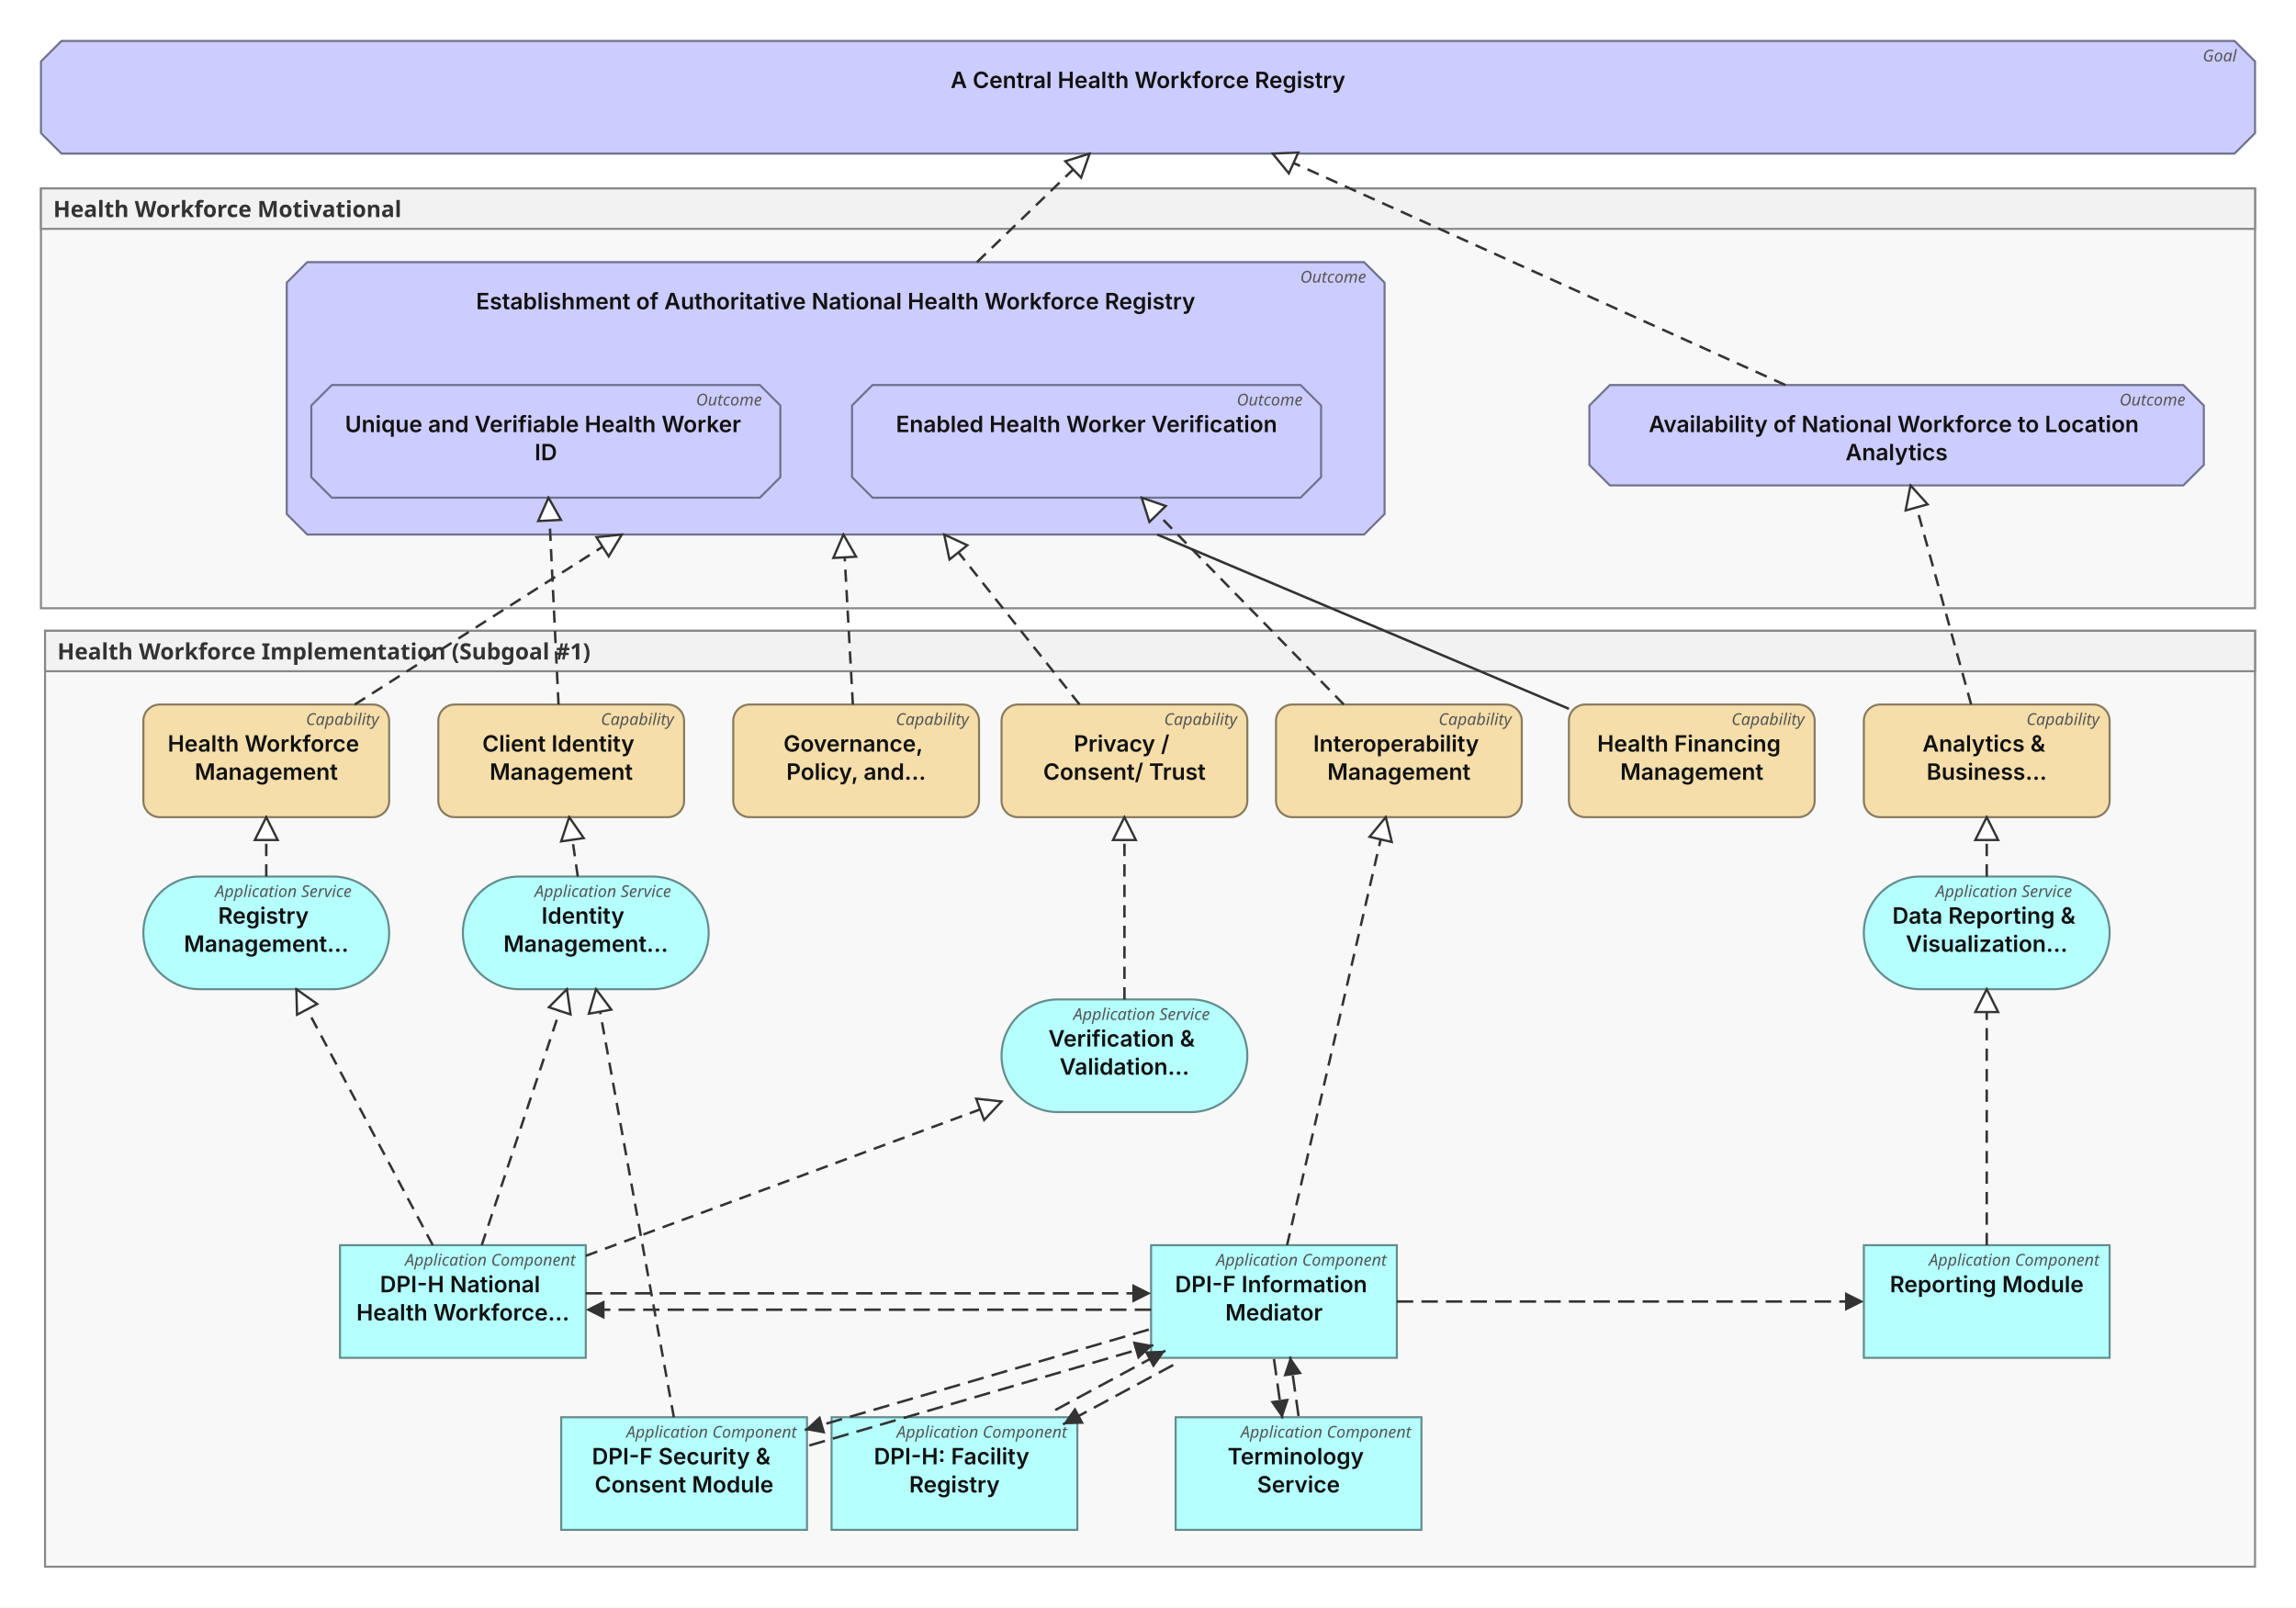
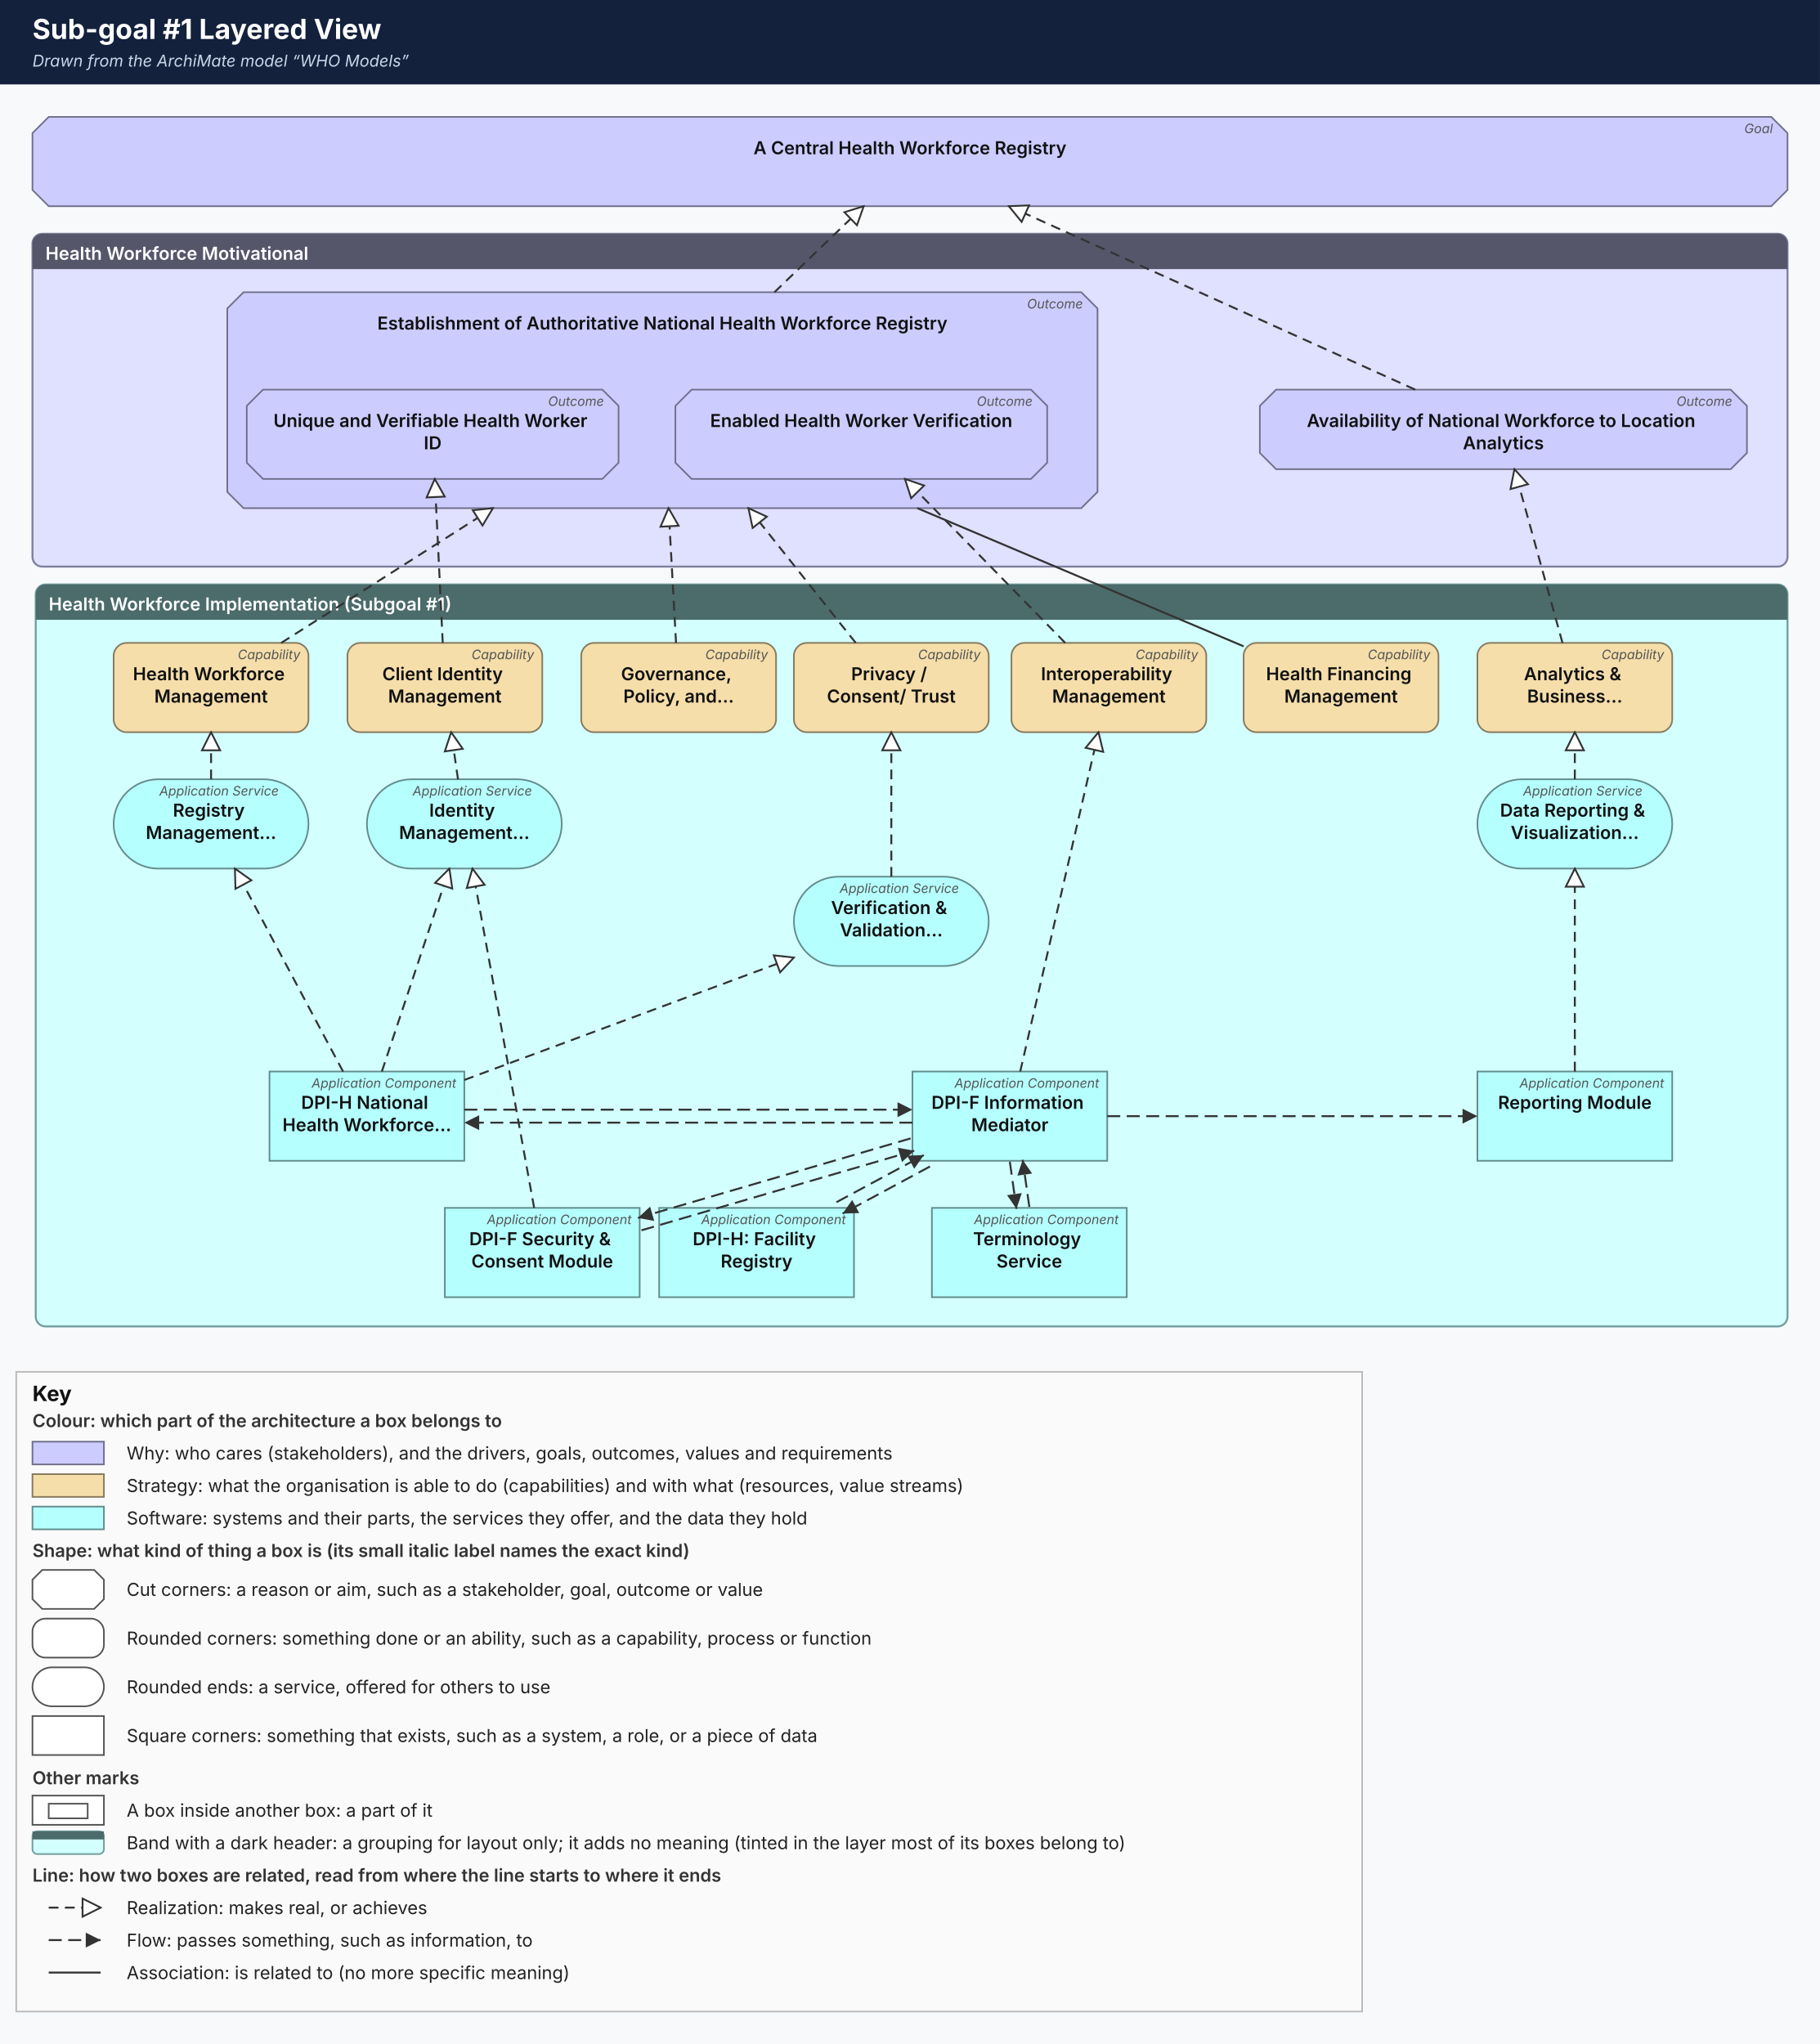
- <svg xmlns="http://www.w3.org/2000/svg" viewBox="114 16 1121 785" width="1121" height="785" role="img" aria-labelledby="av-title">
+ <svg xmlns="http://www.w3.org/2000/svg" viewBox="114 -36 1121 1259" width="1121" height="1259" role="img" aria-labelledby="av-title">
  <style>
- .av-name{font:600 11px system-ui,-apple-system,"Segoe UI",sans-serif;fill:#111}
- .av-type{font:italic 8px system-ui,sans-serif;fill:#555}
- .av-group{font:600 11px system-ui,sans-serif;fill:#333}
- .av-note{font:10px system-ui,sans-serif;fill:#222}
- .av-rel{font:9px system-ui,sans-serif;fill:#333;paint-order:stroke;stroke:#fff;stroke-width:3px}
+ .av-name{font:600 11px Inter, "Segoe UI", system-ui, -apple-system, Helvetica, Arial, sans-serif;fill:#111}
+ .av-type{font:italic 8px Inter, "Segoe UI", system-ui, -apple-system, Helvetica, Arial, sans-serif;fill:#555}
+ .av-group{font:600 11px Inter, "Segoe UI", system-ui, -apple-system, Helvetica, Arial, sans-serif;fill:#333}
+ .av-note{font:10px Inter, "Segoe UI", system-ui, -apple-system, Helvetica, Arial, sans-serif;fill:#222}
+ .av-key{font:11px Inter, "Segoe UI", system-ui, -apple-system, Helvetica, Arial, sans-serif;fill:#222}
+ .av-keyh{font:600 11px Inter, "Segoe UI", system-ui, -apple-system, Helvetica, Arial, sans-serif;fill:#333}
+ .av-keyt{font:700 13px Inter, "Segoe UI", system-ui, -apple-system, Helvetica, Arial, sans-serif;fill:#111}
+ .av-rel{font:9px Inter, "Segoe UI", system-ui, -apple-system, Helvetica, Arial, sans-serif;fill:#333;paint-order:stroke;stroke:#fff;stroke-width:3px}
a:hover rect,a:hover polygon,a:focus rect,a:focus polygon{stroke:#06c;stroke-width:2.5}
</style>
  <defs>
    <marker id="arrow-open" viewBox="0 0 12 12" refX="11" refY="6" markerWidth="11" markerHeight="11" orient="auto-start-reverse" markerUnits="userSpaceOnUse">
      <path d="M1 1 L11 6 L1 11" fill="none" stroke="#333" stroke-width="1.3" />
    </marker>
    <marker id="arrow-filled" viewBox="0 0 12 12" refX="11" refY="6" markerWidth="11" markerHeight="11" orient="auto-start-reverse" markerUnits="userSpaceOnUse">
      <path d="M1 1 L11 6 L1 11 Z" fill="#333" />
    </marker>
    <marker id="arrow-small" viewBox="0 0 10 10" refX="9" refY="5" markerWidth="8" markerHeight="8" orient="auto-start-reverse" markerUnits="userSpaceOnUse">
      <path d="M1 1 L9 5 L1 9" fill="none" stroke="#333" stroke-width="1.2" />
    </marker>
    <marker id="triangle-hollow" viewBox="0 0 14 14" refX="13" refY="7" markerWidth="13" markerHeight="13" orient="auto-start-reverse" markerUnits="userSpaceOnUse">
      <path d="M1 1 L13 7 L1 13 Z" fill="#fff" stroke="#333" stroke-width="1.2" />
    </marker>
    <marker id="diamond-filled" viewBox="0 0 16 10" refX="1" refY="5" markerWidth="16" markerHeight="10" orient="auto-start-reverse" markerUnits="userSpaceOnUse">
      <path d="M1 5 L8 1 L15 5 L8 9 Z" fill="#333" />
    </marker>
    <marker id="diamond-hollow" viewBox="0 0 16 10" refX="1" refY="5" markerWidth="16" markerHeight="10" orient="auto-start-reverse" markerUnits="userSpaceOnUse">
      <path d="M1 5 L8 1 L15 5 L8 9 Z" fill="#fff" stroke="#333" stroke-width="1.2" />
    </marker>
    <marker id="dot" viewBox="0 0 8 8" refX="4" refY="4" markerWidth="7" markerHeight="7" orient="auto" markerUnits="userSpaceOnUse">
      <circle cx="4" cy="4" r="3.2" fill="#333" />
    </marker>
    <pattern id="missing" width="8" height="8" patternUnits="userSpaceOnUse" patternTransform="rotate(45)">
      <rect width="8" height="8" fill="#fff" />
      <line x1="0" y1="0" x2="0" y2="8" stroke="#d33" stroke-width="2" />
    </pattern>
  </defs>
-   <rect x="114" y="16" width="1121" height="785" fill="#fff" />
+   <rect x="114" y="-36" width="1121" height="1259" fill="#f8f9fb" />
+   <rect x="114" y="-36" width="1121" height="52" fill="#14213d" />
+   <text x="134" y="-12" style="font:700 17px Inter, &quot;Segoe UI&quot;, system-ui, -apple-system, Helvetica, Arial, sans-serif;fill:#fff">Sub-goal #1 Layered View</text>
+   <text x="134" y="5" style="font:italic 10px Inter, &quot;Segoe UI&quot;, system-ui, -apple-system, Helvetica, Arial, sans-serif;fill:#c9d6e6">Drawn from the ArchiMate model “WHO Models”</text>
  <g class="av-g">
-     <rect x="134" y="108" width="1081" height="205" fill="#f2f2f2" fill-opacity=".55" stroke="#888" />
-     <rect x="134" y="108" width="1081" height="19.75" fill="#f2f2f2" stroke="#888" />
-     <text class="av-group" x="140" y="122">Health Workforce Motivational</text>
+     <rect x="134" y="108" width="1081" height="205" rx="6" fill="#e0e0ff" stroke="#7e7e9e" stroke-width="1.2" />
+     <path d="M134 114 a6 6 0 0 1 6 -6 h1069 a6 6 0 0 1 6 6 v15.75 h-1081 z" fill="#56566b" />
+     <text class="av-group" x="142" y="124" style="fill:#fff">Health Workforce Motivational</text>
  </g>
-   <a href="../../../en/dpi-h-ra/archimate/0.2.0-draft.3/elements/id-8e0540f0b750475c84b6d7fe268eea82/" target="_top">
+   <a href="../../../en/dpi-h-ra/archimate/0.2.0-draft.3/elements/establishment-of-authoritative-national-health-workforce/" target="_top">
    <polygon points="264,144 780,144 790,154 790,267 780,277 264,277 254,267 254,154" fill="#ccccff" stroke="#70708c" stroke-width="1" />
    <text class="av-type" x="781" y="154" text-anchor="end">Outcome</text>
    <text class="av-name" x="522" y="167" text-anchor="middle">
      <tspan x="522" dy="0">Establishment of Authoritative National Health Workforce Registry</tspan>
    </text>
  </a>
-   <a href="../../../en/dpi-h-ra/archimate/0.2.0-draft.3/elements/id-97f39297db5e4bc6b4e7d56423832291/" target="_top">
+   <a href="../../../en/dpi-h-ra/archimate/0.2.0-draft.3/elements/enabled-health-worker-verification/" target="_top">
    <polygon points="540,204 749,204 759,214 759,249 749,259 540,259 530,249 530,214" fill="#ccccff" stroke="#70708c" stroke-width="1" />
    <text class="av-type" x="750" y="214" text-anchor="end">Outcome</text>
    <text class="av-name" x="644.5" y="227" text-anchor="middle">
      <tspan x="644.5" dy="0">Enabled Health Worker Verification</tspan>
    </text>
  </a>
-   <a href="../../../en/dpi-h-ra/archimate/0.2.0-draft.3/elements/id-cb9742b6dcb6476a9d2694b6063eeaee/" target="_top">
+   <a href="../../../en/dpi-h-ra/archimate/0.2.0-draft.3/elements/unique-and-verifiable-health-worker-id/" target="_top">
    <polygon points="276,204 485,204 495,214 495,249 485,259 276,259 266,249 266,214" fill="#ccccff" stroke="#70708c" stroke-width="1" />
    <text class="av-type" x="486" y="214" text-anchor="end">Outcome</text>
    <text class="av-name" x="380.5" y="227" text-anchor="middle">
      <tspan x="380.5" dy="0">Unique and Verifiable Health Worker</tspan>
      <tspan x="380.5" dy="13.75">ID</tspan>
    </text>
  </a>
-   <a href="../../../en/dpi-h-ra/archimate/0.2.0-draft.3/elements/id-1ecf9677fbe143b2a607f8f24579e011/" target="_top">
+   <a href="../../../en/dpi-h-ra/archimate/0.2.0-draft.3/elements/availability-of-national-workforce-to-location-analytics/" target="_top">
    <polygon points="900,204 1180,204 1190,214 1190,243 1180,253 900,253 890,243 890,214" fill="#ccccff" stroke="#70708c" stroke-width="1" />
    <text class="av-type" x="1181" y="214" text-anchor="end">Outcome</text>
    <text class="av-name" x="1040" y="227" text-anchor="middle">
      <tspan x="1040" dy="0">Availability of National Workforce to Location</tspan>
      <tspan x="1040" dy="13.75">Analytics</tspan>
    </text>
  </a>
  <g class="av-g">
-     <rect x="136" y="324" width="1079" height="457" fill="#f2f2f2" fill-opacity=".55" stroke="#888" />
-     <rect x="136" y="324" width="1079" height="19.75" fill="#f2f2f2" stroke="#888" />
-     <text class="av-group" x="142" y="338">Health Workforce Implementation (Subgoal #1)</text>
+     <rect x="136" y="324" width="1079" height="457" rx="6" fill="#d3ffff" stroke="#709e9e" stroke-width="1.2" />
+     <path d="M136 330 a6 6 0 0 1 6 -6 h1067 a6 6 0 0 1 6 6 v15.75 h-1079 z" fill="#4c6b6b" />
+     <text class="av-group" x="144" y="340" style="fill:#fff">Health Workforce Implementation (Subgoal #1)</text>
  </g>
-   <a href="../../../en/dpi-h-ra/archimate/0.2.0-draft.3/elements/id-961cfe0f56b54c5ea4f48c3f34109e0e/" target="_top">
+   <a href="../../../en/dpi-h-ra/archimate/0.2.0-draft.3/elements/dpi-h-national-health-workforce-directory-registry/" target="_top">
    <rect x="280" y="624" width="120" height="55" fill="#b5ffff" stroke="#648c8c" stroke-width="1" />
    <text class="av-type" x="395" y="634" text-anchor="end">Application Component</text>
    <text class="av-name" x="340" y="647" text-anchor="middle">
      <tspan x="340" dy="0">DPI-H National</tspan>
      <tspan x="340" dy="13.75">Health Workforce…</tspan>
    </text>
  </a>
-   <a href="../../../en/dpi-h-ra/archimate/0.2.0-draft.3/elements/id-d27a9f9d388544deb73618aaf145251c/" target="_top">
+   <a href="../../../en/dpi-h-ra/archimate/0.2.0-draft.3/elements/dpi-f-security-consent-module/" target="_top">
    <rect x="388" y="708" width="120" height="55" fill="#b5ffff" stroke="#648c8c" stroke-width="1" />
    <text class="av-type" x="503" y="718" text-anchor="end">Application Component</text>
    <text class="av-name" x="448" y="731" text-anchor="middle">
      <tspan x="448" dy="0">DPI-F Security &amp;</tspan>
      <tspan x="448" dy="13.75">Consent Module</tspan>
    </text>
  </a>
-   <a href="../../../en/dpi-h-ra/archimate/0.2.0-draft.3/elements/id-bed24fc6e59048c595b7bde7a22b63f9/" target="_top">
+   <a href="../../../en/dpi-h-ra/archimate/0.2.0-draft.3/elements/reporting-module/" target="_top">
    <rect x="1024" y="624" width="120" height="55" fill="#b5ffff" stroke="#648c8c" stroke-width="1" />
    <text class="av-type" x="1139" y="634" text-anchor="end">Application Component</text>
    <text class="av-name" x="1084" y="647" text-anchor="middle">
      <tspan x="1084" dy="0">Reporting Module</tspan>
    </text>
  </a>
-   <a href="../../../en/dpi-h-ra/archimate/0.2.0-draft.3/elements/id-7862a8939c5a458c9ad1674062700688/" target="_top">
+   <a href="../../../en/dpi-h-ra/archimate/0.2.0-draft.3/elements/dpi-f-information-mediator/" target="_top">
    <rect x="676" y="624" width="120" height="55" fill="#b5ffff" stroke="#648c8c" stroke-width="1" />
    <text class="av-type" x="791" y="634" text-anchor="end">Application Component</text>
    <text class="av-name" x="736" y="647" text-anchor="middle">
      <tspan x="736" dy="0">DPI-F Information</tspan>
      <tspan x="736" dy="13.75">Mediator</tspan>
    </text>
  </a>
-   <a href="../../../en/dpi-h-ra/archimate/0.2.0-draft.3/elements/id-2fa68d5b309d4464863acefb4973f14b/" target="_top">
+   <a href="../../../en/dpi-h-ra/archimate/0.2.0-draft.3/elements/health-workforce-management/" target="_top">
    <rect x="184" y="360" width="120" height="55" rx="8" fill="#f5deaa" stroke="#877a5e" stroke-width="1" />
    <text class="av-type" x="299" y="370" text-anchor="end">Capability</text>
    <text class="av-name" x="244" y="383" text-anchor="middle">
      <tspan x="244" dy="0">Health Workforce</tspan>
      <tspan x="244" dy="13.75">Management</tspan>
    </text>
  </a>
-   <a href="../../../en/dpi-h-ra/archimate/0.2.0-draft.3/elements/id-10b2e5822bf6480aaf10d28e42e2cb69/" target="_top">
+   <a href="../../../en/dpi-h-ra/archimate/0.2.0-draft.3/elements/privacy-consent-trust/" target="_top">
    <rect x="603" y="360" width="120" height="55" rx="8" fill="#f5deaa" stroke="#877a5e" stroke-width="1" />
    <text class="av-type" x="718" y="370" text-anchor="end">Capability</text>
    <text class="av-name" x="663" y="383" text-anchor="middle">
      <tspan x="663" dy="0">Privacy /</tspan>
      <tspan x="663" dy="13.75">Consent/ Trust</tspan>
    </text>
  </a>
-   <a href="../../../en/dpi-h-ra/archimate/0.2.0-draft.3/elements/id-438335f9e552485399e2e7d6f9864b1c/" target="_top">
+   <a href="../../../en/dpi-h-ra/archimate/0.2.0-draft.3/elements/client-identity-management/" target="_top">
    <rect x="328" y="360" width="120" height="55" rx="8" fill="#f5deaa" stroke="#877a5e" stroke-width="1" />
    <text class="av-type" x="443" y="370" text-anchor="end">Capability</text>
    <text class="av-name" x="388" y="383" text-anchor="middle">
      <tspan x="388" dy="0">Client Identity</tspan>
      <tspan x="388" dy="13.75">Management</tspan>
    </text>
  </a>
-   <a href="../../../en/dpi-h-ra/archimate/0.2.0-draft.3/elements/id-67c933eb87a140d7acda3fd84616f62e/" target="_top">
+   <a href="../../../en/dpi-h-ra/archimate/0.2.0-draft.3/elements/interoperability-management/" target="_top">
    <rect x="737" y="360" width="120" height="55" rx="8" fill="#f5deaa" stroke="#877a5e" stroke-width="1" />
    <text class="av-type" x="852" y="370" text-anchor="end">Capability</text>
    <text class="av-name" x="797" y="383" text-anchor="middle">
      <tspan x="797" dy="0">Interoperability</tspan>
      <tspan x="797" dy="13.75">Management</tspan>
    </text>
  </a>
-   <a href="../../../en/dpi-h-ra/archimate/0.2.0-draft.3/elements/id-f7ca430bf2fd496094fb68da53f6eb00/" target="_top">
+   <a href="../../../en/dpi-h-ra/archimate/0.2.0-draft.3/elements/analytics-business-intelligence/" target="_top">
    <rect x="1024" y="360" width="120" height="55" rx="8" fill="#f5deaa" stroke="#877a5e" stroke-width="1" />
    <text class="av-type" x="1139" y="370" text-anchor="end">Capability</text>
    <text class="av-name" x="1084" y="383" text-anchor="middle">
      <tspan x="1084" dy="0">Analytics &amp;</tspan>
      <tspan x="1084" dy="13.75">Business…</tspan>
    </text>
  </a>
-   <a href="../../../en/dpi-h-ra/archimate/0.2.0-draft.3/elements/id-d645f6d3e4bd4596aa959a9c817648ca/" target="_top">
+   <a href="../../../en/dpi-h-ra/archimate/0.2.0-draft.3/elements/governance-policy-and-legislation/" target="_top">
    <rect x="472" y="360" width="120" height="55" rx="8" fill="#f5deaa" stroke="#877a5e" stroke-width="1" />
    <text class="av-type" x="587" y="370" text-anchor="end">Capability</text>
    <text class="av-name" x="532" y="383" text-anchor="middle">
      <tspan x="532" dy="0">Governance,</tspan>
      <tspan x="532" dy="13.75">Policy, and…</tspan>
    </text>
  </a>
-   <a href="../../../en/dpi-h-ra/archimate/0.2.0-draft.3/elements/id-7ee19138449445078bee19c840d8fc7f/" target="_top">
+   <a href="../../../en/dpi-h-ra/archimate/0.2.0-draft.3/elements/health-financing-management/" target="_top">
    <rect x="880" y="360" width="120" height="55" rx="8" fill="#f5deaa" stroke="#877a5e" stroke-width="1" />
    <text class="av-type" x="995" y="370" text-anchor="end">Capability</text>
    <text class="av-name" x="940" y="383" text-anchor="middle">
      <tspan x="940" dy="0">Health Financing</tspan>
      <tspan x="940" dy="13.75">Management</tspan>
    </text>
  </a>
-   <a href="../../../en/dpi-h-ra/archimate/0.2.0-draft.3/elements/id-237fa14306eb4c27911ba45307cdf26c/" target="_top">
+   <a href="../../../en/dpi-h-ra/archimate/0.2.0-draft.3/elements/registry-management-service/" target="_top">
    <rect x="184" y="444" width="120" height="55" rx="27.5" fill="#b5ffff" stroke="#648c8c" stroke-width="1" />
    <text class="av-type" x="285.667" y="454" text-anchor="end">Application Service</text>
    <text class="av-name" x="244" y="467" text-anchor="middle">
      <tspan x="244" dy="0">Registry</tspan>
      <tspan x="244" dy="13.75">Management…</tspan>
    </text>
  </a>
-   <a href="../../../en/dpi-h-ra/archimate/0.2.0-draft.3/elements/id-b01d1fd318e343b4a85c5c5f73b81fbb/" target="_top">
+   <a href="../../../en/dpi-h-ra/archimate/0.2.0-draft.3/elements/identity-management-service/" target="_top">
    <rect x="340" y="444" width="120" height="55" rx="27.5" fill="#b5ffff" stroke="#648c8c" stroke-width="1" />
    <text class="av-type" x="441.667" y="454" text-anchor="end">Application Service</text>
    <text class="av-name" x="400" y="467" text-anchor="middle">
      <tspan x="400" dy="0">Identity</tspan>
      <tspan x="400" dy="13.75">Management…</tspan>
    </text>
  </a>
-   <a href="../../../en/dpi-h-ra/archimate/0.2.0-draft.3/elements/id-61f9036cfc264e5ea18d7538e3f84e64/" target="_top">
+   <a href="../../../en/dpi-h-ra/archimate/0.2.0-draft.3/elements/verification-validation-service/" target="_top">
    <rect x="603" y="504" width="120" height="55" rx="27.5" fill="#b5ffff" stroke="#648c8c" stroke-width="1" />
    <text class="av-type" x="704.667" y="514" text-anchor="end">Application Service</text>
    <text class="av-name" x="663" y="527" text-anchor="middle">
      <tspan x="663" dy="0">Verification &amp;</tspan>
      <tspan x="663" dy="13.75">Validation…</tspan>
    </text>
  </a>
-   <a href="../../../en/dpi-h-ra/archimate/0.2.0-draft.3/elements/id-ec26cdbaf9554dbe870802b7291c607c/" target="_top">
+   <a href="../../../en/dpi-h-ra/archimate/0.2.0-draft.3/elements/data-reporting-visualization-service/" target="_top">
    <rect x="1024" y="444" width="120" height="55" rx="27.5" fill="#b5ffff" stroke="#648c8c" stroke-width="1" />
    <text class="av-type" x="1125.667" y="454" text-anchor="end">Application Service</text>
    <text class="av-name" x="1084" y="467" text-anchor="middle">
      <tspan x="1084" dy="0">Data Reporting &amp;</tspan>
      <tspan x="1084" dy="13.75">Visualization…</tspan>
    </text>
  </a>
-   <a href="../../../en/dpi-h-ra/archimate/0.2.0-draft.3/elements/id-a3b7a1d2792c400ba0398eb82affaf2d/" target="_top">
+   <a href="../../../en/dpi-h-ra/archimate/0.2.0-draft.3/elements/dpi-h-facility-registry/" target="_top">
    <rect x="520" y="708" width="120" height="55" fill="#b5ffff" stroke="#648c8c" stroke-width="1" />
    <text class="av-type" x="635" y="718" text-anchor="end">Application Component</text>
    <text class="av-name" x="580" y="731" text-anchor="middle">
      <tspan x="580" dy="0">DPI-H: Facility</tspan>
      <tspan x="580" dy="13.75">Registry</tspan>
    </text>
  </a>
-   <a href="../../../en/dpi-h-ra/archimate/0.2.0-draft.3/elements/id-e23a136ac7904c02a15f46010f655099/" target="_top">
+   <a href="../../../en/dpi-h-ra/archimate/0.2.0-draft.3/elements/terminology-service/" target="_top">
    <rect x="688" y="708" width="120" height="55" fill="#b5ffff" stroke="#648c8c" stroke-width="1" />
    <text class="av-type" x="803" y="718" text-anchor="end">Application Component</text>
    <text class="av-name" x="748" y="731" text-anchor="middle">
      <tspan x="748" dy="0">Terminology</tspan>
      <tspan x="748" dy="13.75">Service</tspan>
    </text>
  </a>
-   <a href="../../../en/dpi-h-ra/archimate/0.2.0-draft.3/elements/id-ef25b58ee4e047c2a4b2723c653a32d7/" target="_top">
+   <a href="../../../en/dpi-h-ra/archimate/0.2.0-draft.3/elements/a-central-health-workforce-registry/" target="_top">
    <polygon points="144,36 1205,36 1215,46 1215,81 1205,91 144,91 134,81 134,46" fill="#ccccff" stroke="#70708c" stroke-width="1" />
    <text class="av-type" x="1206" y="46" text-anchor="end">Goal</text>
    <text class="av-name" x="674.5" y="59" text-anchor="middle">
      <tspan x="674.5" dy="0">A Central Health Workforce Registry</tspan>
    </text>
  </a>
  <a href="../../../en/dpi-h-ra/archimate/0.2.0-draft.3/relationships/id-3056c6d6d40b4901bbfc967a7781cc7c/" target="_top">
    <path d="M679 277 L880 362.1" fill="none" stroke="#333" stroke-width="1.2" />
    <path d="M679 277 L880 362.1" fill="none" stroke="transparent" stroke-width="8" />
  </a>
  <a href="../../../en/dpi-h-ra/archimate/0.2.0-draft.3/relationships/id-d64c163434484e2ab6537550dd0c2213/" target="_top">
    <path d="M591 144 L646 91" fill="none" stroke="#333" stroke-width="1.2" stroke-dasharray="6 4" marker-end="url(#triangle-hollow)" />
    <path d="M591 144 L646 91" fill="none" stroke="transparent" stroke-width="8" />
  </a>
  <a href="../../../en/dpi-h-ra/archimate/0.2.0-draft.3/relationships/id-224e51b57d894b53bd4a8d4d122fb099/" target="_top">
    <path d="M985.7 204 L735.4 91" fill="none" stroke="#333" stroke-width="1.2" stroke-dasharray="6 4" marker-end="url(#triangle-hollow)" />
    <path d="M985.7 204 L735.4 91" fill="none" stroke="transparent" stroke-width="8" />
  </a>
  <a href="../../../en/dpi-h-ra/archimate/0.2.0-draft.3/relationships/id-fb7f0277b41346d5879bb83277f26733/" target="_top">
    <path d="M400 647.5 L676 647.5" fill="none" stroke="#333" stroke-width="1.2" stroke-dasharray="8 4" marker-end="url(#arrow-filled)" />
    <path d="M400 647.5 L676 647.5" fill="none" stroke="transparent" stroke-width="8" />
  </a>
  <a href="../../../en/dpi-h-ra/archimate/0.2.0-draft.3/relationships/id-e3c64136e8a6451c8449e16ee0153724/" target="_top">
    <path d="M325.3 624 L258.7 499" fill="none" stroke="#333" stroke-width="1.2" stroke-dasharray="6 4" marker-end="url(#triangle-hollow)" />
    <path d="M325.3 624 L258.7 499" fill="none" stroke="transparent" stroke-width="8" />
  </a>
  <a href="../../../en/dpi-h-ra/archimate/0.2.0-draft.3/relationships/id-d1109375bc0543b3868f0519f60fb618/" target="_top">
    <path d="M349.2 624 L390.8 499" fill="none" stroke="#333" stroke-width="1.2" stroke-dasharray="6 4" marker-end="url(#triangle-hollow)" />
    <path d="M349.2 624 L390.8 499" fill="none" stroke="transparent" stroke-width="8" />
  </a>
  <a href="../../../en/dpi-h-ra/archimate/0.2.0-draft.3/relationships/id-8a9454b8879e48ecb7c350101dc619f3/" target="_top">
    <path d="M400 629.2 L603 553.8" fill="none" stroke="#333" stroke-width="1.2" stroke-dasharray="6 4" marker-end="url(#triangle-hollow)" />
    <path d="M400 629.2 L603 553.8" fill="none" stroke="transparent" stroke-width="8" />
  </a>
  <a href="../../../en/dpi-h-ra/archimate/0.2.0-draft.3/relationships/id-b5054aceb8394f51af96091d22b98b6d/" target="_top">
    <path d="M509.1 721.8 L677.1 672.8" fill="none" stroke="#333" stroke-width="1.2" stroke-dasharray="8 4" marker-end="url(#arrow-filled)" />
    <path d="M509.1 721.8 L677.1 672.8" fill="none" stroke="transparent" stroke-width="8" />
  </a>
  <a href="../../../en/dpi-h-ra/archimate/0.2.0-draft.3/relationships/id-f56c9b8da2784dbaabc2fd7be78cf5a1/" target="_top">
    <path d="M443 708 L405 499" fill="none" stroke="#333" stroke-width="1.2" stroke-dasharray="6 4" marker-end="url(#triangle-hollow)" />
    <path d="M443 708 L405 499" fill="none" stroke="transparent" stroke-width="8" />
  </a>
  <a href="../../../en/dpi-h-ra/archimate/0.2.0-draft.3/relationships/id-98a30f3c1b6847c0ac5062aeb14db7d6/" target="_top">
    <path d="M1084 624 L1084 499" fill="none" stroke="#333" stroke-width="1.2" stroke-dasharray="6 4" marker-end="url(#triangle-hollow)" />
    <path d="M1084 624 L1084 499" fill="none" stroke="transparent" stroke-width="8" />
  </a>
  <a href="../../../en/dpi-h-ra/archimate/0.2.0-draft.3/relationships/id-9540ab8bdf4945278fdd25eb3e37b7f3/" target="_top">
    <path d="M686.8 682.5 L633 711.5" fill="none" stroke="#333" stroke-width="1.2" stroke-dasharray="8 4" marker-end="url(#arrow-filled)" />
    <path d="M686.8 682.5 L633 711.5" fill="none" stroke="transparent" stroke-width="8" />
  </a>
  <a href="../../../en/dpi-h-ra/archimate/0.2.0-draft.3/relationships/id-9aef44a6f9bb4910802896bc2fe65497/" target="_top">
    <path d="M796 651.5 L1024 651.5" fill="none" stroke="#333" stroke-width="1.2" stroke-dasharray="8 4" marker-end="url(#arrow-filled)" />
    <path d="M796 651.5 L1024 651.5" fill="none" stroke="transparent" stroke-width="8" />
  </a>
  <a href="../../../en/dpi-h-ra/archimate/0.2.0-draft.3/relationships/id-ac9d54a038e14c82999b13d9390525b4/" target="_top">
    <path d="M674.9 665.2 L506.9 714.2" fill="none" stroke="#333" stroke-width="1.2" stroke-dasharray="8 4" marker-end="url(#arrow-filled)" />
    <path d="M674.9 665.2 L506.9 714.2" fill="none" stroke="transparent" stroke-width="8" />
  </a>
  <a href="../../../en/dpi-h-ra/archimate/0.2.0-draft.3/relationships/id-7a3903baac4141b0878bfd4bf0d1c2c7/" target="_top">
    <path d="M736 679.6 L740.1 708.6" fill="none" stroke="#333" stroke-width="1.2" stroke-dasharray="8 4" marker-end="url(#arrow-filled)" />
    <path d="M736 679.6 L740.1 708.6" fill="none" stroke="transparent" stroke-width="8" />
  </a>
  <a href="../../../en/dpi-h-ra/archimate/0.2.0-draft.3/relationships/id-ace822c5be96420a980993dcb3184ce4/" target="_top">
    <path d="M676 655.5 L400 655.5" fill="none" stroke="#333" stroke-width="1.2" stroke-dasharray="8 4" marker-end="url(#arrow-filled)" />
    <path d="M676 655.5 L400 655.5" fill="none" stroke="transparent" stroke-width="8" />
  </a>
  <a href="../../../en/dpi-h-ra/archimate/0.2.0-draft.3/relationships/id-8bd18120910d462b9074d269c27b4621/" target="_top">
    <path d="M742.4 624 L790.6 415" fill="none" stroke="#333" stroke-width="1.2" stroke-dasharray="6 4" marker-end="url(#triangle-hollow)" />
    <path d="M742.4 624 L790.6 415" fill="none" stroke="transparent" stroke-width="8" />
  </a>
  <a href="../../../en/dpi-h-ra/archimate/0.2.0-draft.3/relationships/id-351fc35618c74cf0bf599080478fce22/" target="_top">
    <path d="M287.2 360 L417.6 277" fill="none" stroke="#333" stroke-width="1.2" stroke-dasharray="6 4" marker-end="url(#triangle-hollow)" />
    <path d="M287.2 360 L417.6 277" fill="none" stroke="transparent" stroke-width="8" />
  </a>
  <a href="../../../en/dpi-h-ra/archimate/0.2.0-draft.3/relationships/id-edf2c06ab4214eb9a4fbff6a525d6c98/" target="_top">
    <path d="M641.1 360 L575 277" fill="none" stroke="#333" stroke-width="1.2" stroke-dasharray="6 4" marker-end="url(#triangle-hollow)" />
    <path d="M641.1 360 L575 277" fill="none" stroke="transparent" stroke-width="8" />
  </a>
  <a href="../../../en/dpi-h-ra/archimate/0.2.0-draft.3/relationships/id-8828b57951704891b6dbfc2c24814282/" target="_top">
    <path d="M386.7 360 L381.8 259" fill="none" stroke="#333" stroke-width="1.2" stroke-dasharray="6 4" marker-end="url(#triangle-hollow)" />
    <path d="M386.7 360 L381.8 259" fill="none" stroke="transparent" stroke-width="8" />
  </a>
  <a href="../../../en/dpi-h-ra/archimate/0.2.0-draft.3/relationships/id-dbd962c6b23244f4b4b5549abb3cf3fb/" target="_top">
    <path d="M770.1 360 L671.4 259" fill="none" stroke="#333" stroke-width="1.2" stroke-dasharray="6 4" marker-end="url(#triangle-hollow)" />
    <path d="M770.1 360 L671.4 259" fill="none" stroke="transparent" stroke-width="8" />
  </a>
  <a href="../../../en/dpi-h-ra/archimate/0.2.0-draft.3/relationships/id-7b0f32bff65549f6a4653e2ebda43e25/" target="_top">
    <path d="M1076.4 360 L1046.8 253" fill="none" stroke="#333" stroke-width="1.2" stroke-dasharray="6 4" marker-end="url(#triangle-hollow)" />
    <path d="M1076.4 360 L1046.8 253" fill="none" stroke="transparent" stroke-width="8" />
  </a>
  <a href="../../../en/dpi-h-ra/archimate/0.2.0-draft.3/relationships/id-43f63c2c351f4792862a71329ec3e10b/" target="_top">
    <path d="M530.4 360 L525.8 277" fill="none" stroke="#333" stroke-width="1.2" stroke-dasharray="6 4" marker-end="url(#triangle-hollow)" />
    <path d="M530.4 360 L525.8 277" fill="none" stroke="transparent" stroke-width="8" />
  </a>
  <a href="../../../en/dpi-h-ra/archimate/0.2.0-draft.3/relationships/id-46eebb447305456486ef6fda038eb8ea/" target="_top">
    <path d="M244 444 L244 415" fill="none" stroke="#333" stroke-width="1.2" stroke-dasharray="6 4" marker-end="url(#triangle-hollow)" />
    <path d="M244 444 L244 415" fill="none" stroke="transparent" stroke-width="8" />
  </a>
  <a href="../../../en/dpi-h-ra/archimate/0.2.0-draft.3/relationships/id-84adfc6f1b2c489da8dab0847ddbded3/" target="_top">
    <path d="M396.1 444 L391.9 415" fill="none" stroke="#333" stroke-width="1.2" stroke-dasharray="6 4" marker-end="url(#triangle-hollow)" />
    <path d="M396.1 444 L391.9 415" fill="none" stroke="transparent" stroke-width="8" />
  </a>
  <a href="../../../en/dpi-h-ra/archimate/0.2.0-draft.3/relationships/id-e1801ca4a3694abcb22aaa717e4b40f1/" target="_top">
    <path d="M663 504 L663 415" fill="none" stroke="#333" stroke-width="1.2" stroke-dasharray="6 4" marker-end="url(#triangle-hollow)" />
    <path d="M663 504 L663 415" fill="none" stroke="transparent" stroke-width="8" />
  </a>
  <a href="../../../en/dpi-h-ra/archimate/0.2.0-draft.3/relationships/id-88dcf5b955f74cc0894fca9b51d0cf55/" target="_top">
    <path d="M1084 444 L1084 415" fill="none" stroke="#333" stroke-width="1.2" stroke-dasharray="6 4" marker-end="url(#triangle-hollow)" />
    <path d="M1084 444 L1084 415" fill="none" stroke="transparent" stroke-width="8" />
  </a>
  <a href="../../../en/dpi-h-ra/archimate/0.2.0-draft.3/relationships/id-e601aa19b7d5495384703b338a8b48e5/" target="_top">
    <path d="M629.2 704.5 L683 675.5" fill="none" stroke="#333" stroke-width="1.2" stroke-dasharray="8 4" marker-end="url(#arrow-filled)" />
    <path d="M629.2 704.5 L683 675.5" fill="none" stroke="transparent" stroke-width="8" />
  </a>
  <a href="../../../en/dpi-h-ra/archimate/0.2.0-draft.3/relationships/id-3138db23398c4190b70f27e6117b95dc/" target="_top">
    <path d="M748 707.4 L743.9 678.4" fill="none" stroke="#333" stroke-width="1.2" stroke-dasharray="8 4" marker-end="url(#arrow-filled)" />
    <path d="M748 707.4 L743.9 678.4" fill="none" stroke="transparent" stroke-width="8" />
  </a>
+   <g class="av-legend">
+     <rect x="124" y="809" width="829" height="394" fill="#fafafa" stroke="#bbb" />
+     <text class="av-keyt" x="134" y="827">Key</text>
+     <text class="av-keyh" x="134" y="843">Colour: which part of the architecture a box belongs to</text>
+     <rect x="134" y="852" width="44" height="14" fill="#ccccff" stroke="#70708c" />
+     <text class="av-key" x="192" y="863">Why: who cares (stakeholders), and the drivers, goals, outcomes, values and requirements</text>
+     <rect x="134" y="872" width="44" height="14" fill="#f5deaa" stroke="#877a5e" />
+     <text class="av-key" x="192" y="883">Strategy: what the organisation is able to do (capabilities) and with what (resources, value streams)</text>
+     <rect x="134" y="892" width="44" height="14" fill="#b5ffff" stroke="#648c8c" />
+     <text class="av-key" x="192" y="903">Software: systems and their parts, the services they offer, and the data they hold</text>
+     <text class="av-keyh" x="134" y="923">Shape: what kind of thing a box is (its small italic label names the exact kind)</text>
+     <polygon points="140,931 172,931 178,937 178,949 172,955 140,955 134,949 134,937" fill="#fff" stroke="#555" />
+     <text class="av-key" x="192" y="947">Cut corners: a reason or aim, such as a stakeholder, goal, outcome or value</text>
+     <rect x="134" y="961" width="44" height="24" rx="8" fill="#fff" stroke="#555" />
+     <text class="av-key" x="192" y="977">Rounded corners: something done or an ability, such as a capability, process or function</text>
+     <rect x="134" y="991" width="44" height="24" rx="12" fill="#fff" stroke="#555" />
+     <text class="av-key" x="192" y="1007">Rounded ends: a service, offered for others to use</text>
+     <rect x="134" y="1021" width="44" height="24" fill="#fff" stroke="#555" />
+     <text class="av-key" x="192" y="1037">Square corners: something that exists, such as a system, a role, or a piece of data</text>
+     <text class="av-keyh" x="134" y="1063">Other marks</text>
+     <rect x="134" y="1070" width="44" height="18" fill="#fff" stroke="#555" />
+     <rect x="144" y="1075" width="24" height="9" fill="#fff" stroke="#555" />
+     <text class="av-key" x="192" y="1083">A box inside another box: a part of it</text>
+     <rect x="134" y="1092" width="44" height="14" rx="3" fill="#d3ffff" stroke="#709e9e" />
+     <rect x="134" y="1092" width="44" height="5" fill="#4c6b6b" />
+     <text class="av-key" x="192" y="1103">Band with a dark header: a grouping for layout only; it adds no meaning (tinted in the layer most of its boxes belong to)</text>
+     <text class="av-keyh" x="134" y="1123">Line: how two boxes are related, read from where the line starts to where it ends</text>
+     <path d="M144 1139 L176 1139" fill="none" stroke="#333" stroke-width="1.2" stroke-dasharray="6 4" marker-end="url(#triangle-hollow)" />
+     <text class="av-key" x="192" y="1143">Realization: makes real, or achieves</text>
+     <path d="M144 1159 L176 1159" fill="none" stroke="#333" stroke-width="1.2" stroke-dasharray="8 4" marker-end="url(#arrow-filled)" />
+     <text class="av-key" x="192" y="1163">Flow: passes something, such as information, to</text>
+     <path d="M144 1179 L176 1179" fill="none" stroke="#333" stroke-width="1.2" />
+     <text class="av-key" x="192" y="1183">Association: is related to (no more specific meaning)</text>
+   </g>
</svg>
